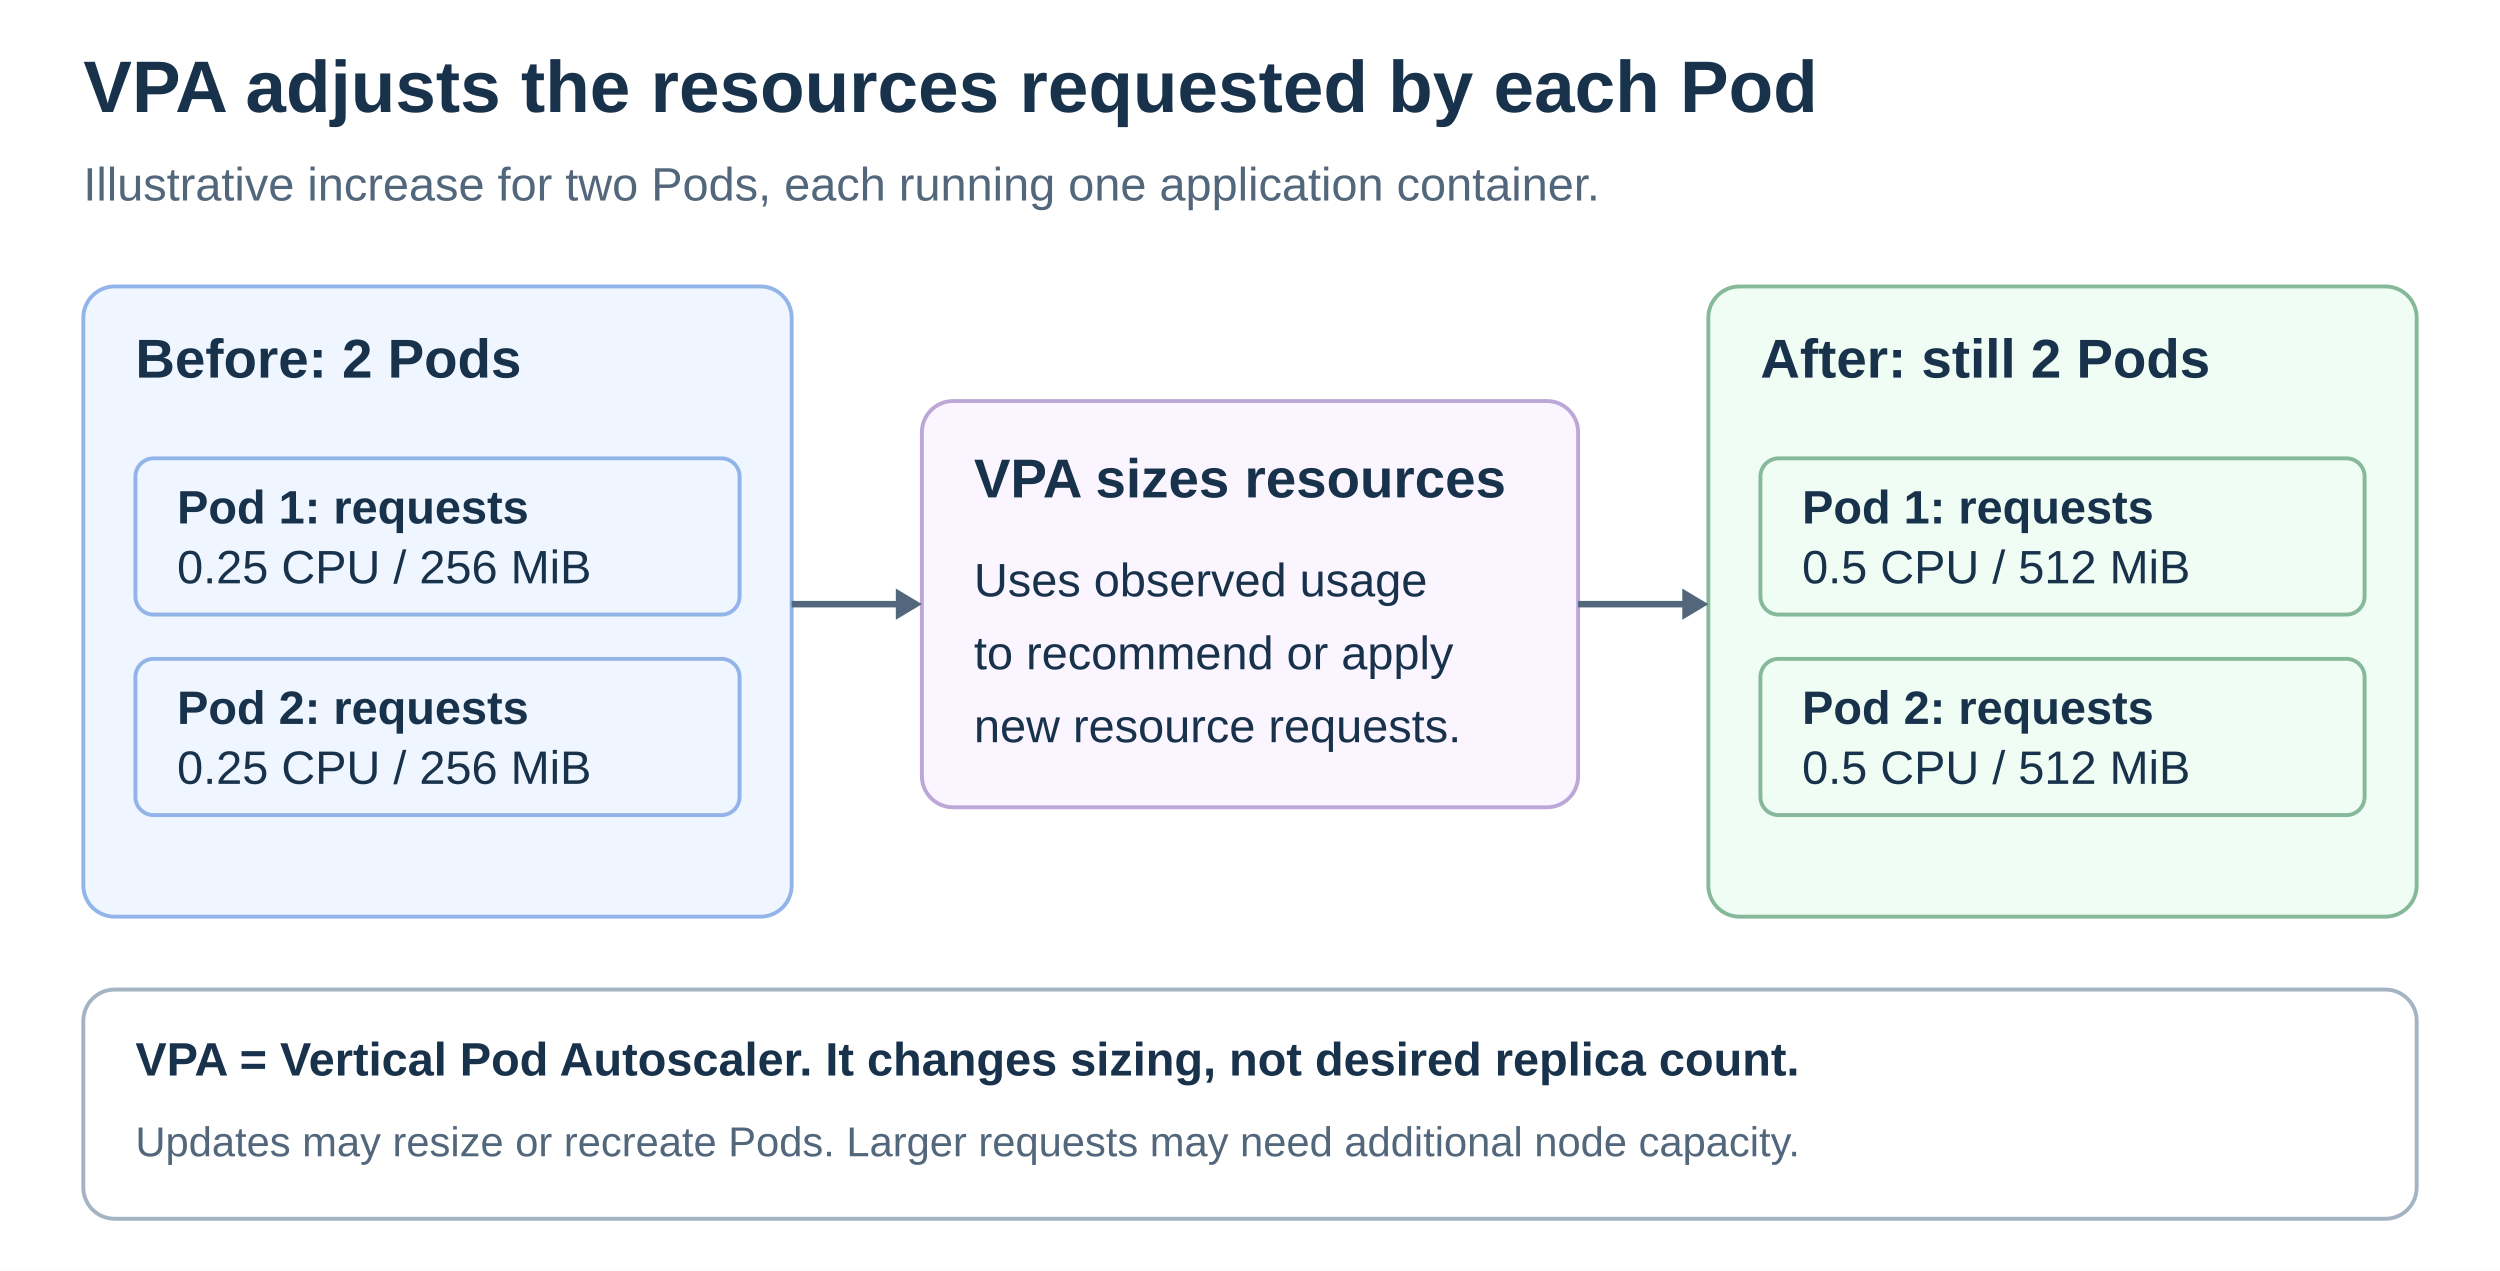
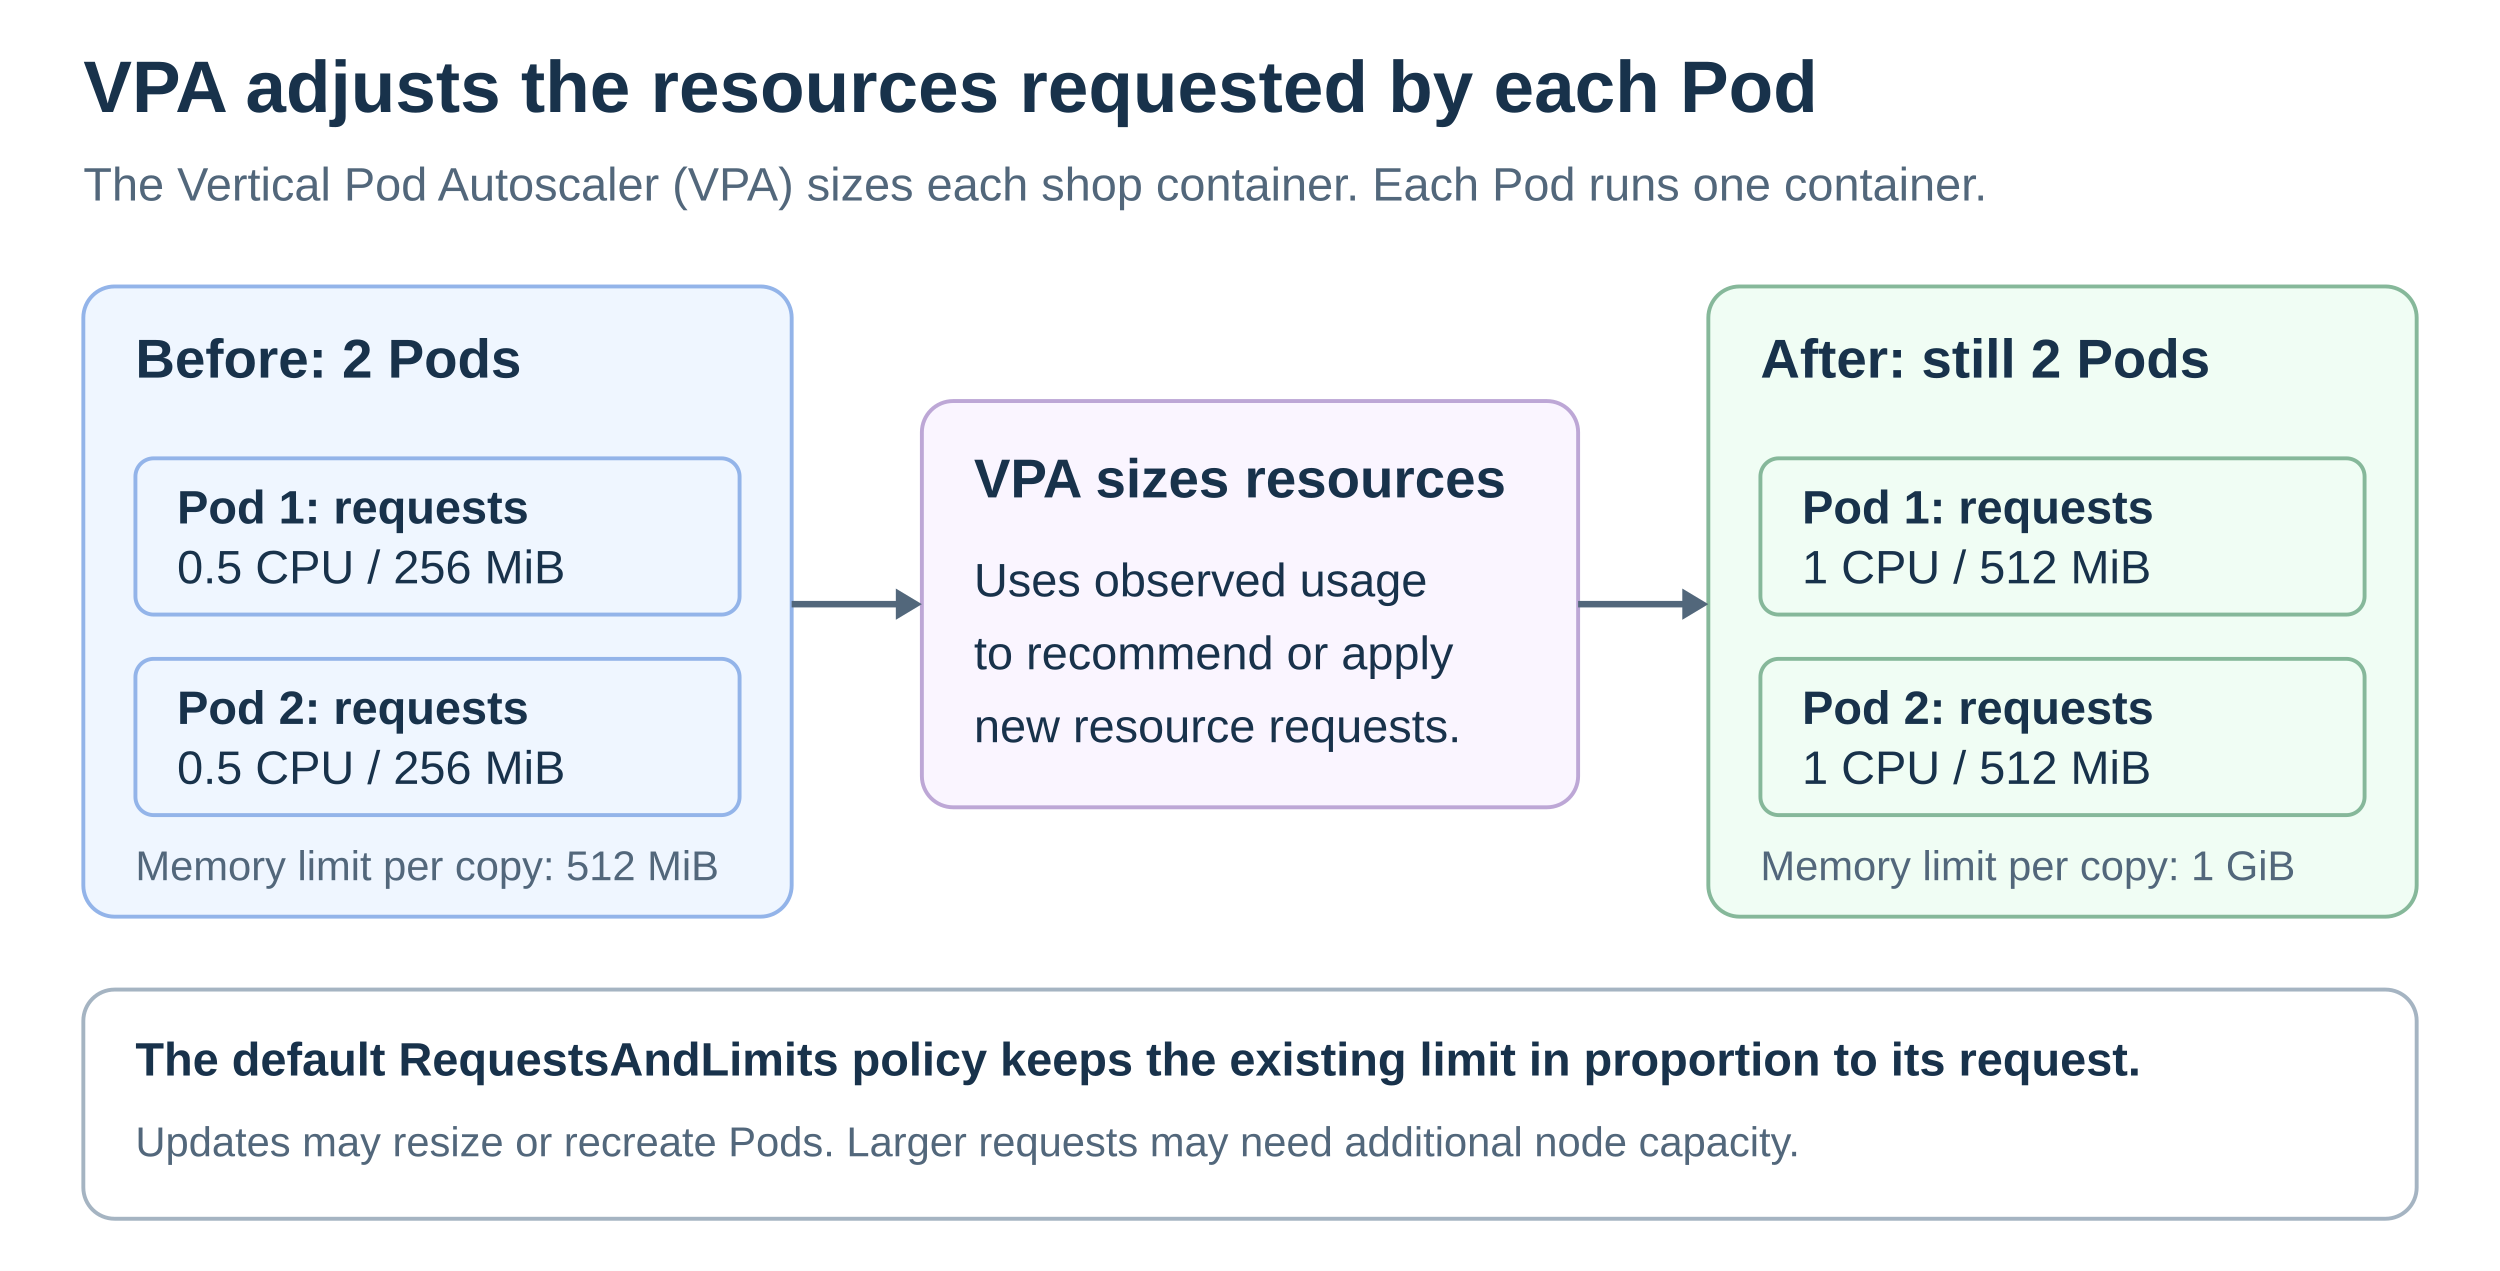
<svg xmlns="http://www.w3.org/2000/svg" width="960" height="488" viewBox="0 0 960 488" role="img" aria-labelledby="title desc">
  <defs>
    <style>
text { font-family: Arial, Helvetica, sans-serif; fill: #18324b; }
.title { font-size: 28px; font-weight: 700; }
.subtitle { font-size: 18px; fill: #52677b; }
.heading { font-size: 21px; font-weight: 700; }
.body { font-size: 18px; }
.small { font-size: 16px; fill: #52677b; }
.bold { font-size: 18px; font-weight: 700; }
.connector { fill: none; stroke: #52677b; stroke-width: 2.5; }
</style>
  </defs>
  <rect width="960" height="488" fill="#ffffff" />
  <text x="32" y="43" class="title" text-anchor="start">VPA adjusts the resources requested by each Pod</text>
-   <text x="32" y="77" class="subtitle" text-anchor="start">Illustrative increase for two Pods, each running one application container.</text>
+   <text x="32" y="77" class="subtitle" text-anchor="start">The Vertical Pod Autoscaler (VPA) sizes each shop container. Each Pod runs one container.</text>
  <rect id="before-sizing" x="32" y="110" width="272" height="242" rx="12" fill="#eff6ff" stroke="#93b4e9" stroke-width="1.5" />
  <text x="52" y="145" class="heading" text-anchor="start">Before: 2 Pods</text>
  <rect id="before-pod-1" x="52" y="176" width="232" height="60" rx="7" fill="#eff6ff" stroke="#93b4e9" stroke-width="1.5" />
  <text x="68" y="201" class="bold" text-anchor="start">Pod 1: requests</text>
-   <text x="68" y="224" class="body" text-anchor="start">0.25 CPU / 256 MiB</text>
+   <text x="68" y="224" class="body" text-anchor="start">0.5 CPU / 256 MiB</text>
  <rect id="before-pod-2" x="52" y="253" width="232" height="60" rx="7" fill="#eff6ff" stroke="#93b4e9" stroke-width="1.5" />
  <text x="68" y="278" class="bold" text-anchor="start">Pod 2: requests</text>
-   <text x="68" y="301" class="body" text-anchor="start">0.25 CPU / 256 MiB</text>
+   <text x="68" y="301" class="body" text-anchor="start">0.5 CPU / 256 MiB</text>
+   <text x="52" y="338" class="small" text-anchor="start">Memory limit per copy: 512 MiB</text>
  <rect id="vpa" x="354" y="154" width="252" height="156" rx="12" fill="#faf5ff" stroke="#bda7d6" stroke-width="1.5" />
  <text x="374" y="191" class="heading" text-anchor="start">VPA sizes resources</text>
  <text x="374" y="229" class="body" text-anchor="start">Uses observed usage</text>
  <text x="374" y="257" class="body" text-anchor="start">to recommend or apply</text>
  <text x="374" y="285" class="body" text-anchor="start">new resource requests.</text>
  <rect id="after-sizing" x="656" y="110" width="272" height="242" rx="12" fill="#f0fdf4" stroke="#86b89a" stroke-width="1.5" />
  <text x="676" y="145" class="heading" text-anchor="start">After: still 2 Pods</text>
  <rect id="after-pod-1" x="676" y="176" width="232" height="60" rx="7" fill="#f0fdf4" stroke="#86b89a" stroke-width="1.5" />
  <text x="692" y="201" class="bold" text-anchor="start">Pod 1: requests</text>
-   <text x="692" y="224" class="body" text-anchor="start">0.5 CPU / 512 MiB</text>
+   <text x="692" y="224" class="body" text-anchor="start">1 CPU / 512 MiB</text>
  <rect id="after-pod-2" x="676" y="253" width="232" height="60" rx="7" fill="#f0fdf4" stroke="#86b89a" stroke-width="1.5" />
  <text x="692" y="278" class="bold" text-anchor="start">Pod 2: requests</text>
-   <text x="692" y="301" class="body" text-anchor="start">0.5 CPU / 512 MiB</text>
+   <text x="692" y="301" class="body" text-anchor="start">1 CPU / 512 MiB</text>
+   <text x="676" y="338" class="small" text-anchor="start">Memory limit per copy: 1 GiB</text>
  <path id="usage-to-vpa-shaft" class="connector" data-connector="true" d="M304 232 L346 232" />
  <polygon id="usage-to-vpa-head" points="354,232 344,226 344,238" fill="#52677b" />
  <path id="vpa-to-sizing-shaft" class="connector" data-connector="true" d="M606 232 L648 232" />
  <polygon id="vpa-to-sizing-head" points="656,232 646,226 646,238" fill="#52677b" />
  <rect id="scope" x="32" y="380" width="896" height="88" rx="12" fill="#ffffff" stroke="#a5b4c2" stroke-width="1.5" />
-   <text x="52" y="413" class="bold" text-anchor="start">VPA = Vertical Pod Autoscaler. It changes sizing, not desired replica count.</text>
+   <text x="52" y="413" class="bold" text-anchor="start">The default RequestsAndLimits policy keeps the existing limit in proportion to its request.</text>
  <text x="52" y="444" class="small" text-anchor="start">Updates may resize or recreate Pods. Larger requests may need additional node capacity.</text>
</svg>
